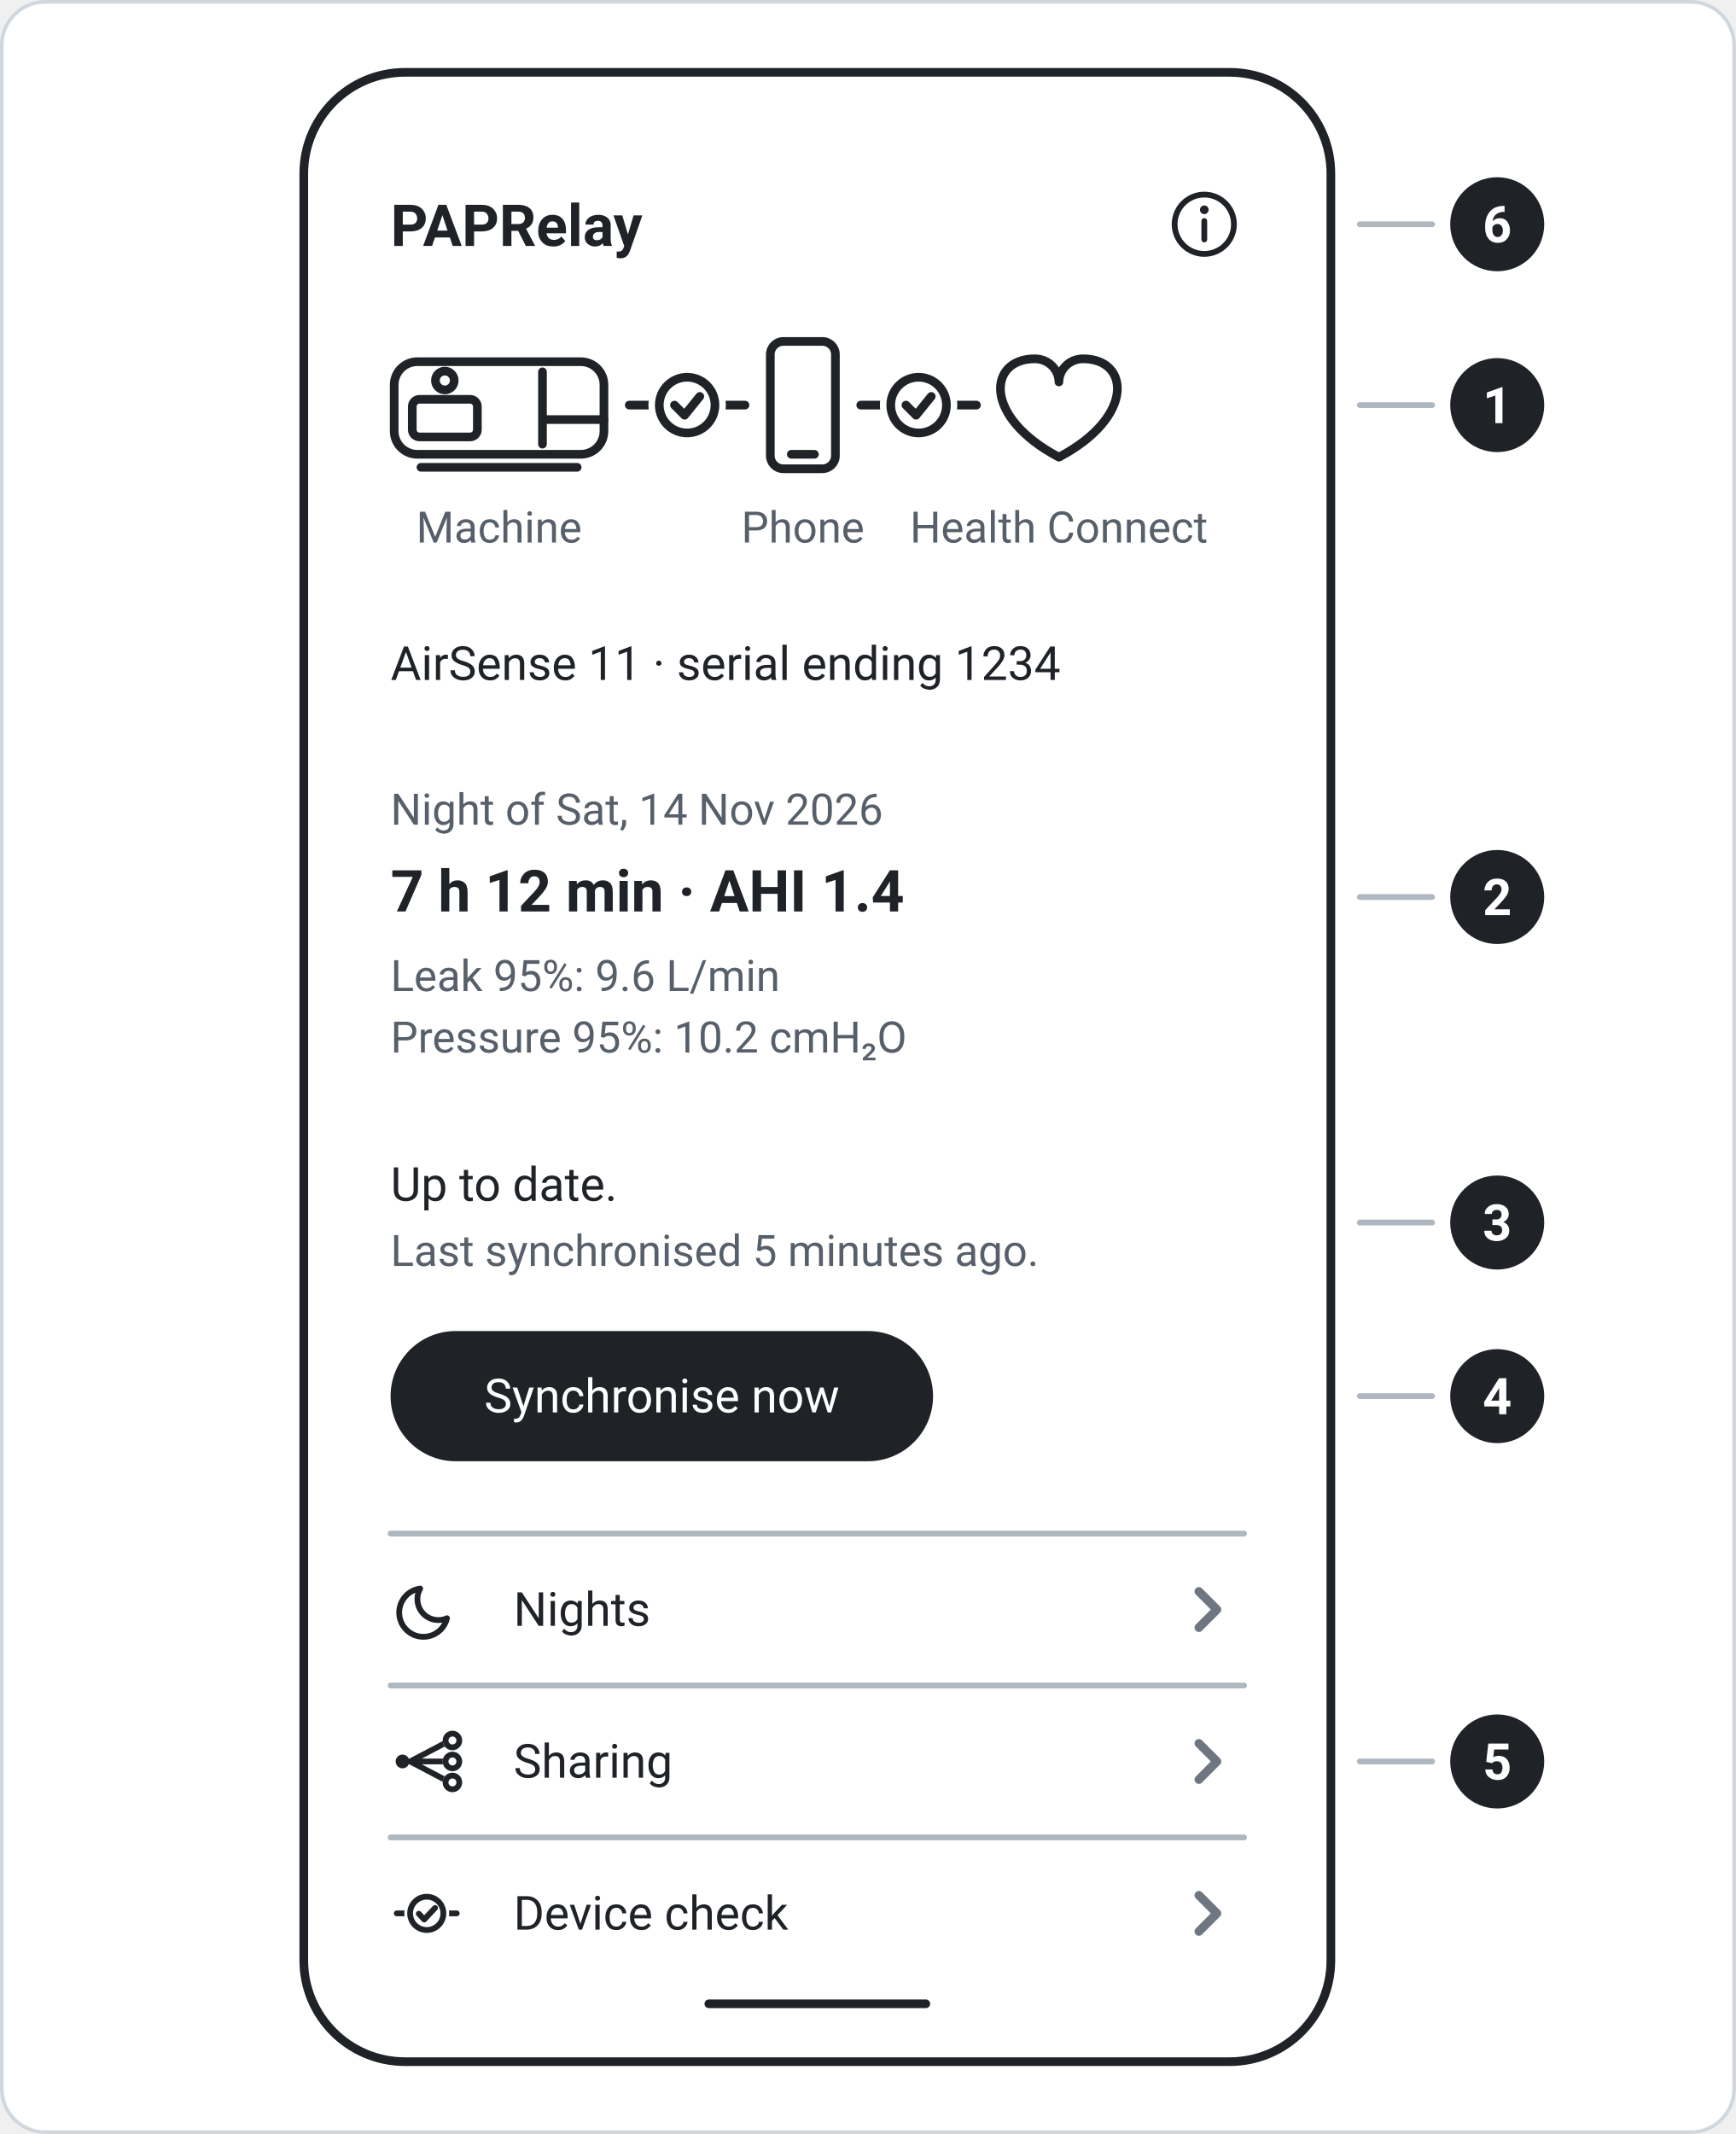
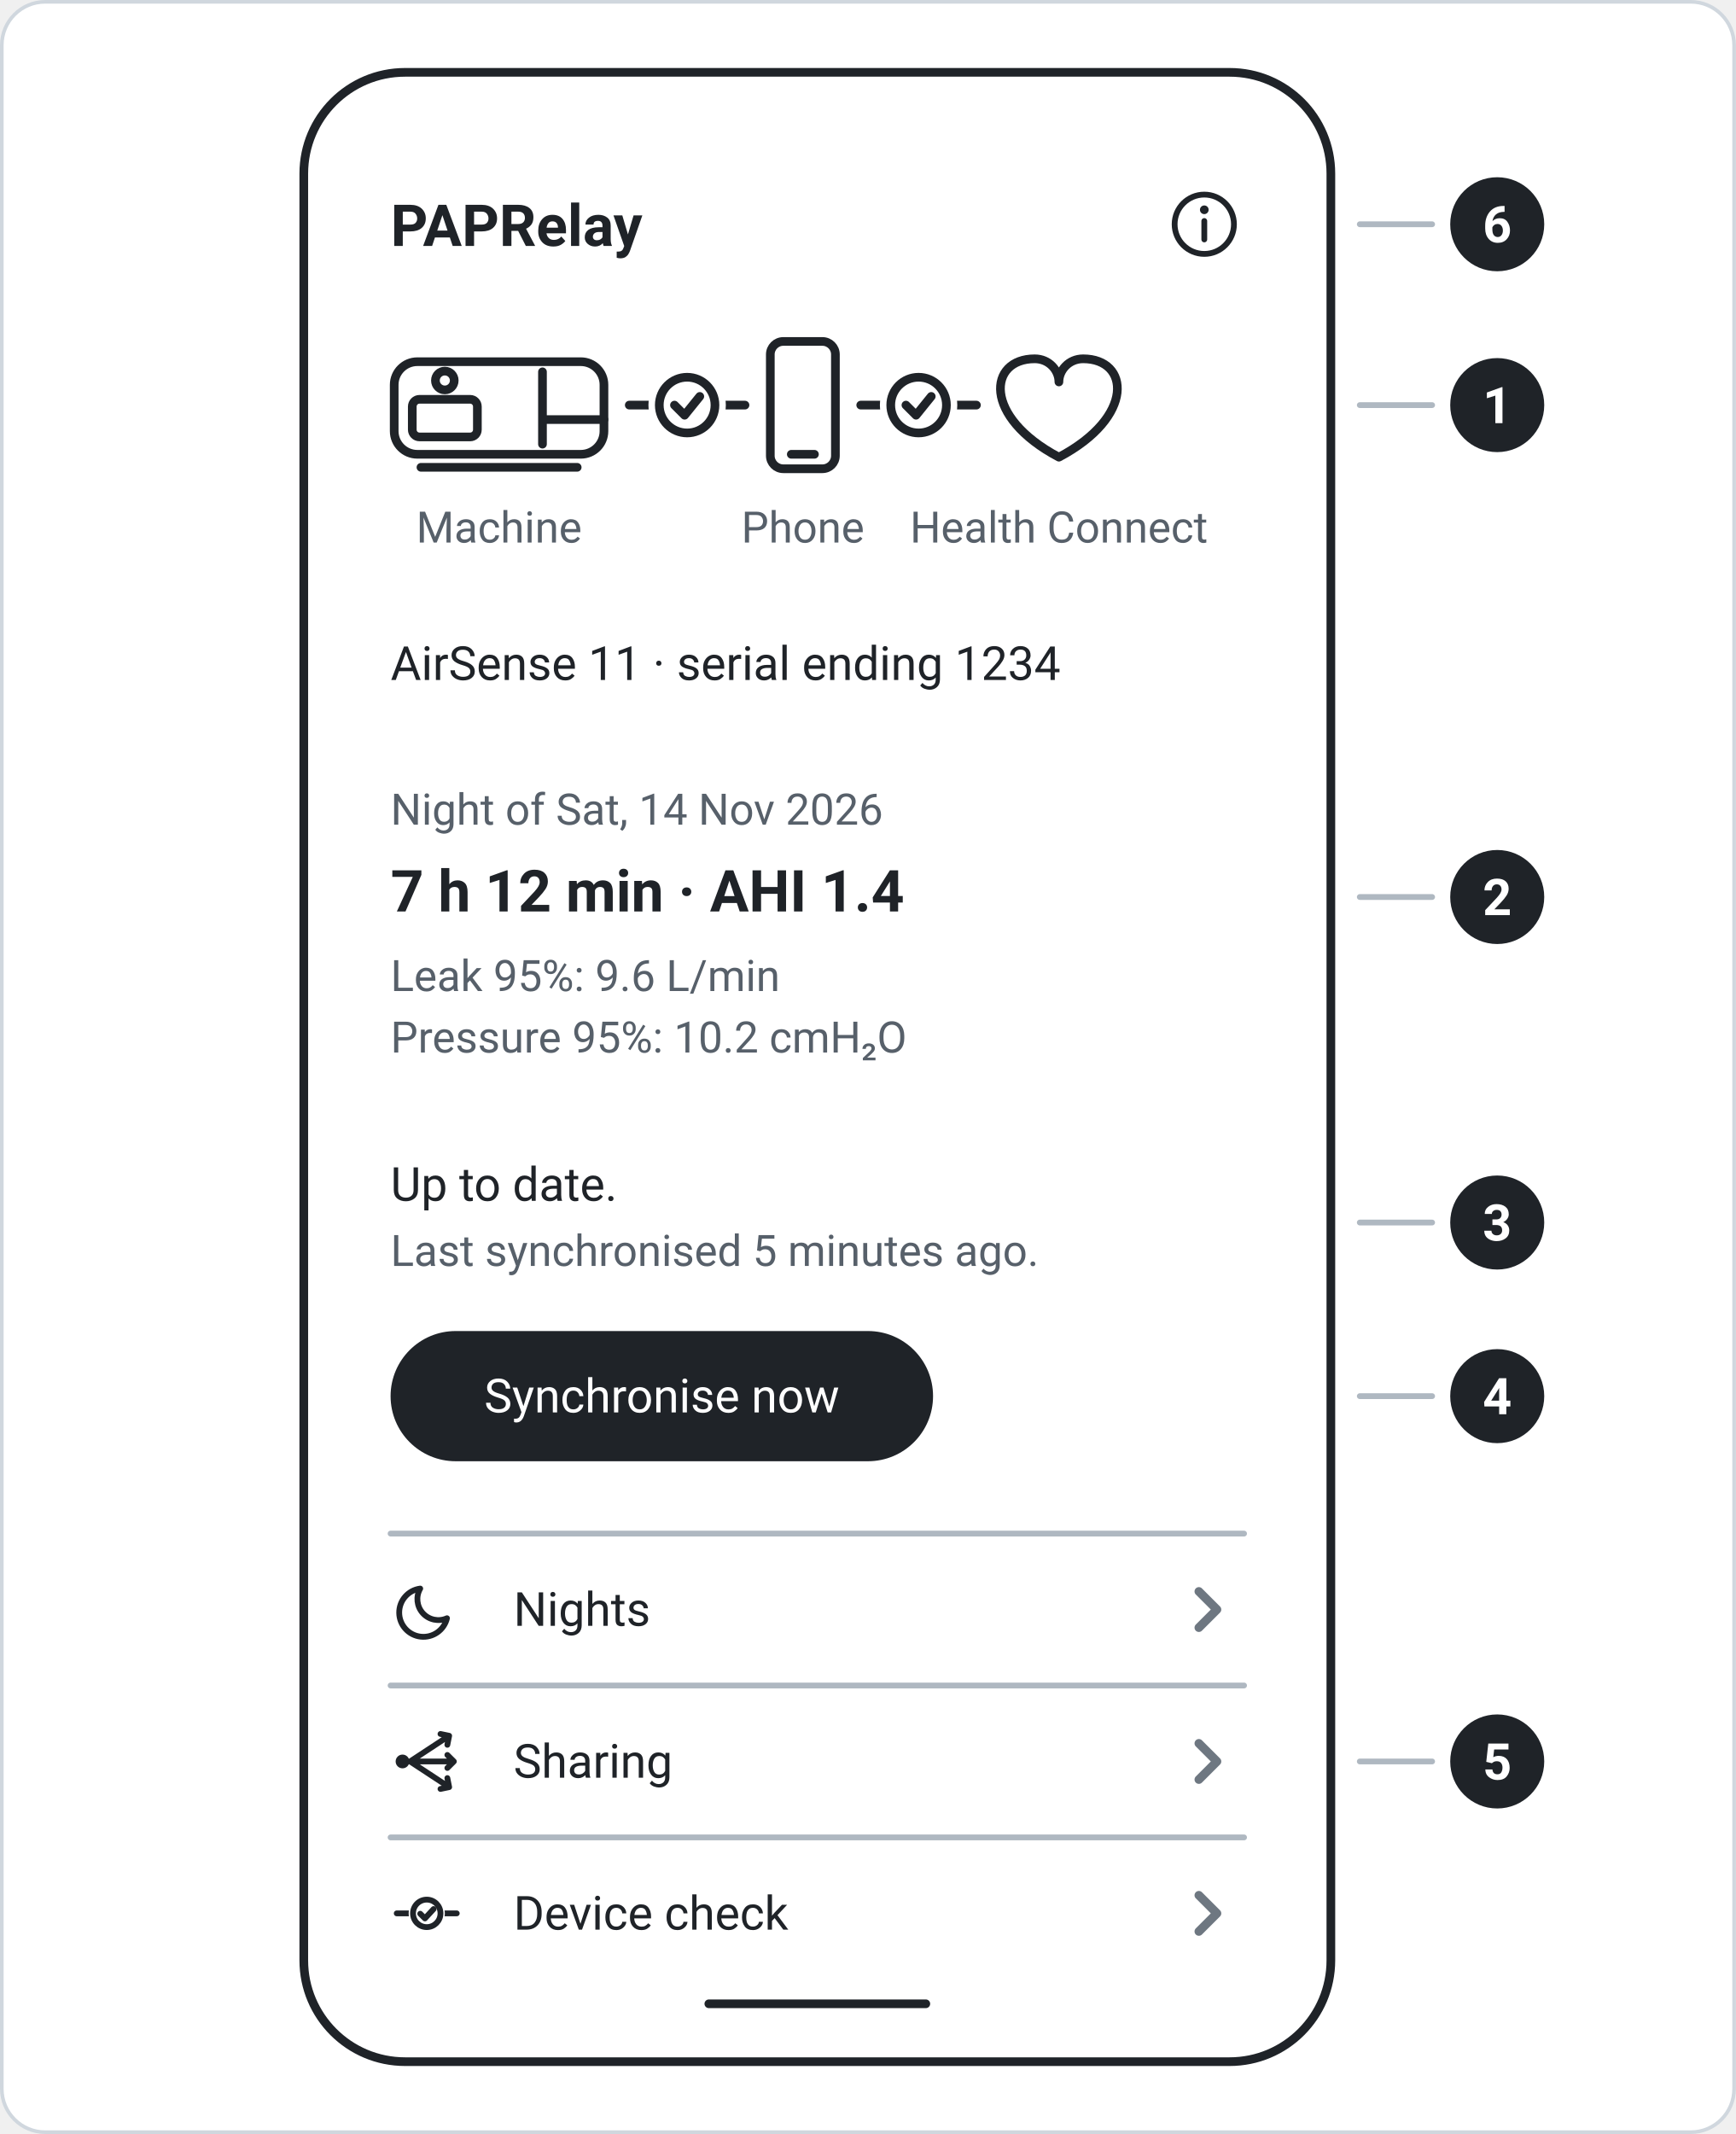
<svg xmlns="http://www.w3.org/2000/svg" viewBox="0 0 480 590" width="480" height="590" role="img" aria-label="The home screen of PAPRelay, with six numbered parts: 1 the picture, 2 last night, 3 the status, 4 the Synchronise now button, 5 the rows for Nights, Sharing and Device check, 6 the i for About.">
  <style>
  .paper { fill: #ffffff; stroke: #d0d7de; stroke-width: 1; }
  .ink { fill: none; stroke: #1f2328; stroke-width: 2.4; stroke-linecap: round; stroke-linejoin: round; }
  .thin { fill: none; stroke: #1f2328; stroke-width: 1.6; stroke-linecap: round; stroke-linejoin: round; }
  .line { fill: none; stroke: #6e7781; stroke-width: 2.4; stroke-linecap: round; stroke-linejoin: round; }
  .faint { fill: none; stroke: #afb8c1; stroke-width: 1.6; stroke-linecap: round; stroke-linejoin: round; }
  .dash { stroke-dasharray: 7 7; }
  .solid { fill: #1f2328; stroke: none; }
  .hole { fill: #ffffff; stroke: none; }
  .bad { fill: #cf222e; stroke: none; }
  .badline { fill: none; stroke: #cf222e; stroke-width: 2.4; stroke-linecap: round; }
  .onbad { fill: none; stroke: #ffffff; stroke-width: 2.4; stroke-linecap: round; }
  text { font-family: -apple-system, "Segoe UI", Roboto, Helvetica, Arial, sans-serif; fill: #1f2328; }
  .t { font-size: 16px; }
  .b { font-size: 16px; font-weight: 600; }
  .s { font-size: 14px; fill: #57606a; }
  .c { font-size: 13px; }
  .x { font-size: 12px; fill: #57606a; }
  .num { font-size: 14px; font-weight: 700; fill: #ffffff; }
  .on { fill: #ffffff; }
  @media (prefers-color-scheme: dark) {
    .paper { fill: #0d1117; stroke: #30363d; }
    .ink, .thin { stroke: #e6edf3; }
    .line { stroke: #8b949e; }
    .faint { stroke: #484f58; }
    .solid { fill: #e6edf3; }
    .hole { fill: #0d1117; }
    .bad { fill: #f85149; }
    .badline { stroke: #f85149; }
    .onbad { stroke: #0d1117; }
    text { fill: #e6edf3; }
    .s, .x { fill: #8b949e; }
    .num, .on { fill: #0d1117; }
  }
</style>
  <rect class="paper" x="0.5" y="0.5" width="479" height="589" rx="12" />
  <rect class="ink" x="84" y="20" width="284" height="550" rx="28" />
  <path class="ink" d="M196 554H256" />
  <text class="b" x="108" y="68" text-anchor="start">PAPRelay</text>
  <circle class="thin" cx="333" cy="62" r="8.2" />
  <circle class="solid" cx="333" cy="58" r="1.2" />
  <path class="thin" d="M333 61.1V66.2" />
  <rect class="ink" x="109" y="100" width="58" height="25.6" rx="6.4" />
  <rect class="ink" x="114" y="110.4" width="18" height="10.4" rx="2" />
  <circle class="ink" cx="123" cy="105.2" r="2.6" />
  <path class="ink" d="M150 102.8V122.8M150 116H167M116.4 129.2H159.6" />
  <rect class="ink" x="213" y="94.4" width="18" height="35.2" rx="3.6" />
  <path class="ink" d="M218.8 125.6H225.2" />
  <path class="ink" d="M292.8 126.4C271.6 115.2 273.3 99.2 286.1 99.2C290.1 99.2 292.8 102.4 292.8 105.6C292.8 102.4 295.5 99.2 299.5 99.2C312.3 99.2 314 115.2 292.8 126.4Z" />
  <path class="ink" d="M174 112H206" />
  <circle class="hole" cx="190" cy="112" r="10.7" />
  <circle class="ink" cx="190" cy="112" r="7.7" />
  <path class="ink" d="M186.5 112L189.3 114.8L193.5 109.6" />
  <path class="ink" d="M238 112H270" />
  <circle class="hole" cx="254" cy="112" r="10.7" />
  <circle class="ink" cx="254" cy="112" r="7.7" />
  <path class="ink" d="M250.5 112L253.3 114.8L257.5 109.6" />
  <text class="x" x="138" y="150" text-anchor="middle">Machine</text>
  <text class="x" x="222" y="150" text-anchor="middle">Phone</text>
  <text class="x" x="292.8" y="150" text-anchor="middle">Health Connect</text>
  <text class="c" x="108" y="188" text-anchor="start">AirSense 11 · serial ending 1234</text>
  <text class="x" x="108" y="228" text-anchor="start">Night of Sat, 14 Nov 2026</text>
  <text class="b" x="108" y="252" text-anchor="start">7 h 12 min · AHI 1.4</text>
  <text class="x" x="108" y="274" text-anchor="start">Leak 95%: 9.6 L/min</text>
  <text class="x" x="108" y="291" text-anchor="start">Pressure 95%: 10.2 cmH₂O</text>
  <text class="c" x="108" y="332" text-anchor="start">Up to date.</text>
  <text class="x" x="108" y="350" text-anchor="start">Last synchronised 5 minutes ago.</text>
  <rect class="solid" x="108" y="368" width="150" height="36" rx="18" />
  <text class="c on" x="183" y="390.5" text-anchor="middle">Synchronise now</text>
  <path class="faint" d="M108 424H344" />
  <path class="thin" d="M116.2 439.2A6.7 6.7 0 1 0 123.6 447.4A5.8 5.8 0 0 1 116.2 439.2Z" />
  <text class="c" x="142" y="449.5" text-anchor="start">Nights</text>
  <path class="line" d="M331.5 440L336.5 445L331.5 450" />
  <path class="faint" d="M108 466H344" />
  <circle class="solid" cx="111.3" cy="487" r="1.9" />
-   <path class="thin" d="M113.4 487L123.8 487M113.4 487L123.5 481.7M113.4 487L123.5 492.3" />
-   <circle class="hole" cx="125.1" cy="487" r="2.7" />
-   <circle class="thin" cx="125.1" cy="487" r="1.9" />
-   <circle class="hole" cx="125.1" cy="481.2" r="2.7" />
-   <circle class="thin" cx="125.1" cy="481.2" r="1.9" />
-   <circle class="hole" cx="125.1" cy="492.8" r="2.7" />
-   <circle class="thin" cx="125.1" cy="492.8" r="1.9" />
+   <path class="thin" d="M113.4 487L125.5 487M123.7 485.2L125.5 487M123.7 488.8L125.5 487M113.4 487L124.2 479.9M121.8 479.4L124.2 479.9M123.7 482.4L124.2 479.9M113.4 487L124.2 494.1M123.7 491.6L124.2 494.1M121.8 494.6L124.2 494.1" />
  <text class="c" x="142" y="491.5" text-anchor="start">Sharing</text>
  <path class="line" d="M331.5 482L336.5 487L331.5 492" />
  <path class="faint" d="M108 508H344" />
  <path class="thin" d="M109.7 529H126.3" />
-   <circle class="hole" cx="118" cy="529" r="6.2" />
-   <circle class="thin" cx="118" cy="529" r="4.6" />
-   <path class="thin" d="M115.8 529.1L117.3 530.7L120.3 527.5" />
+   <circle class="hole" cx="118" cy="529" r="5" />
+   <circle class="thin" cx="118" cy="529" r="3.8" />
+   <path class="thin" d="M116.2 529.1L117.5 530.4L119.9 527.8" />
  <text class="c" x="142" y="533.5" text-anchor="start">Device check</text>
  <path class="line" d="M331.5 524L336.5 529L331.5 534" />
  <path class="faint" d="M376 112H396" />
  <circle class="solid" cx="414" cy="112" r="13" />
  <text class="num" x="414" y="117" text-anchor="middle">1</text>
  <path class="faint" d="M376 248H396" />
  <circle class="solid" cx="414" cy="248" r="13" />
  <text class="num" x="414" y="253" text-anchor="middle">2</text>
  <path class="faint" d="M376 338H396" />
  <circle class="solid" cx="414" cy="338" r="13" />
  <text class="num" x="414" y="343" text-anchor="middle">3</text>
  <path class="faint" d="M376 386H396" />
  <circle class="solid" cx="414" cy="386" r="13" />
  <text class="num" x="414" y="391" text-anchor="middle">4</text>
  <path class="faint" d="M376 487H396" />
  <circle class="solid" cx="414" cy="487" r="13" />
  <text class="num" x="414" y="492" text-anchor="middle">5</text>
  <path class="faint" d="M376 62H396" />
  <circle class="solid" cx="414" cy="62" r="13" />
  <text class="num" x="414" y="67" text-anchor="middle">6</text>
</svg>
